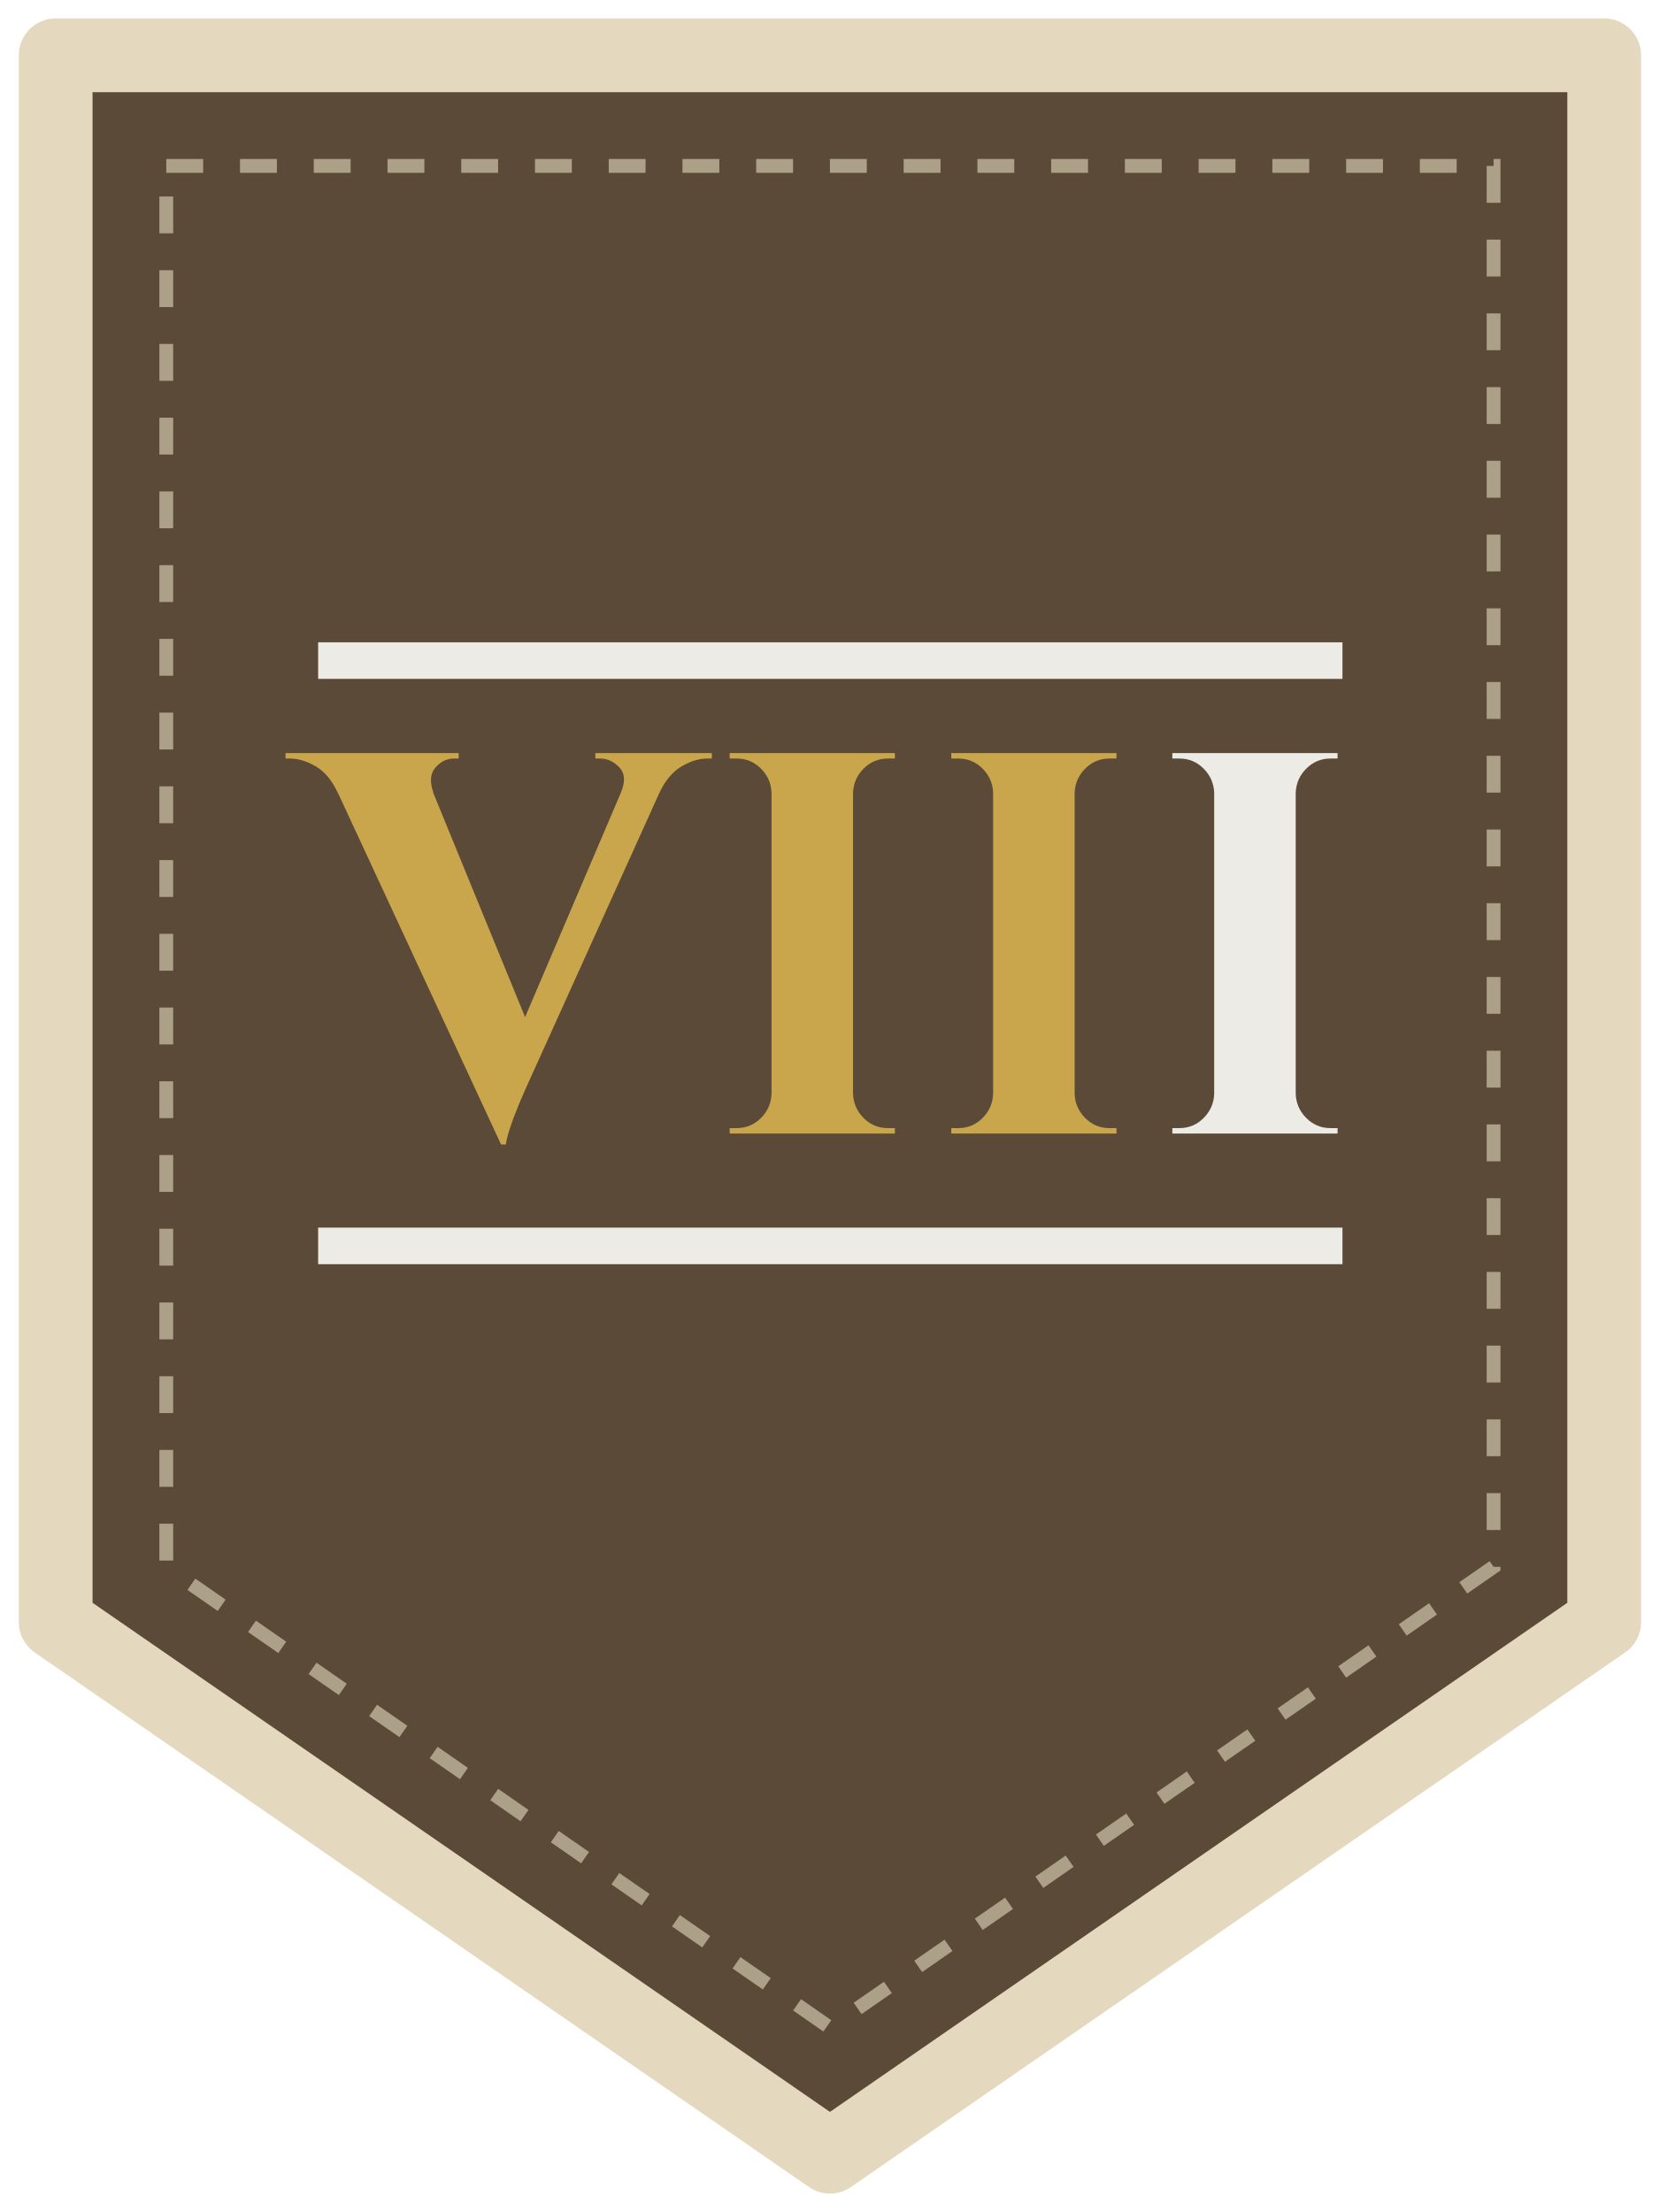
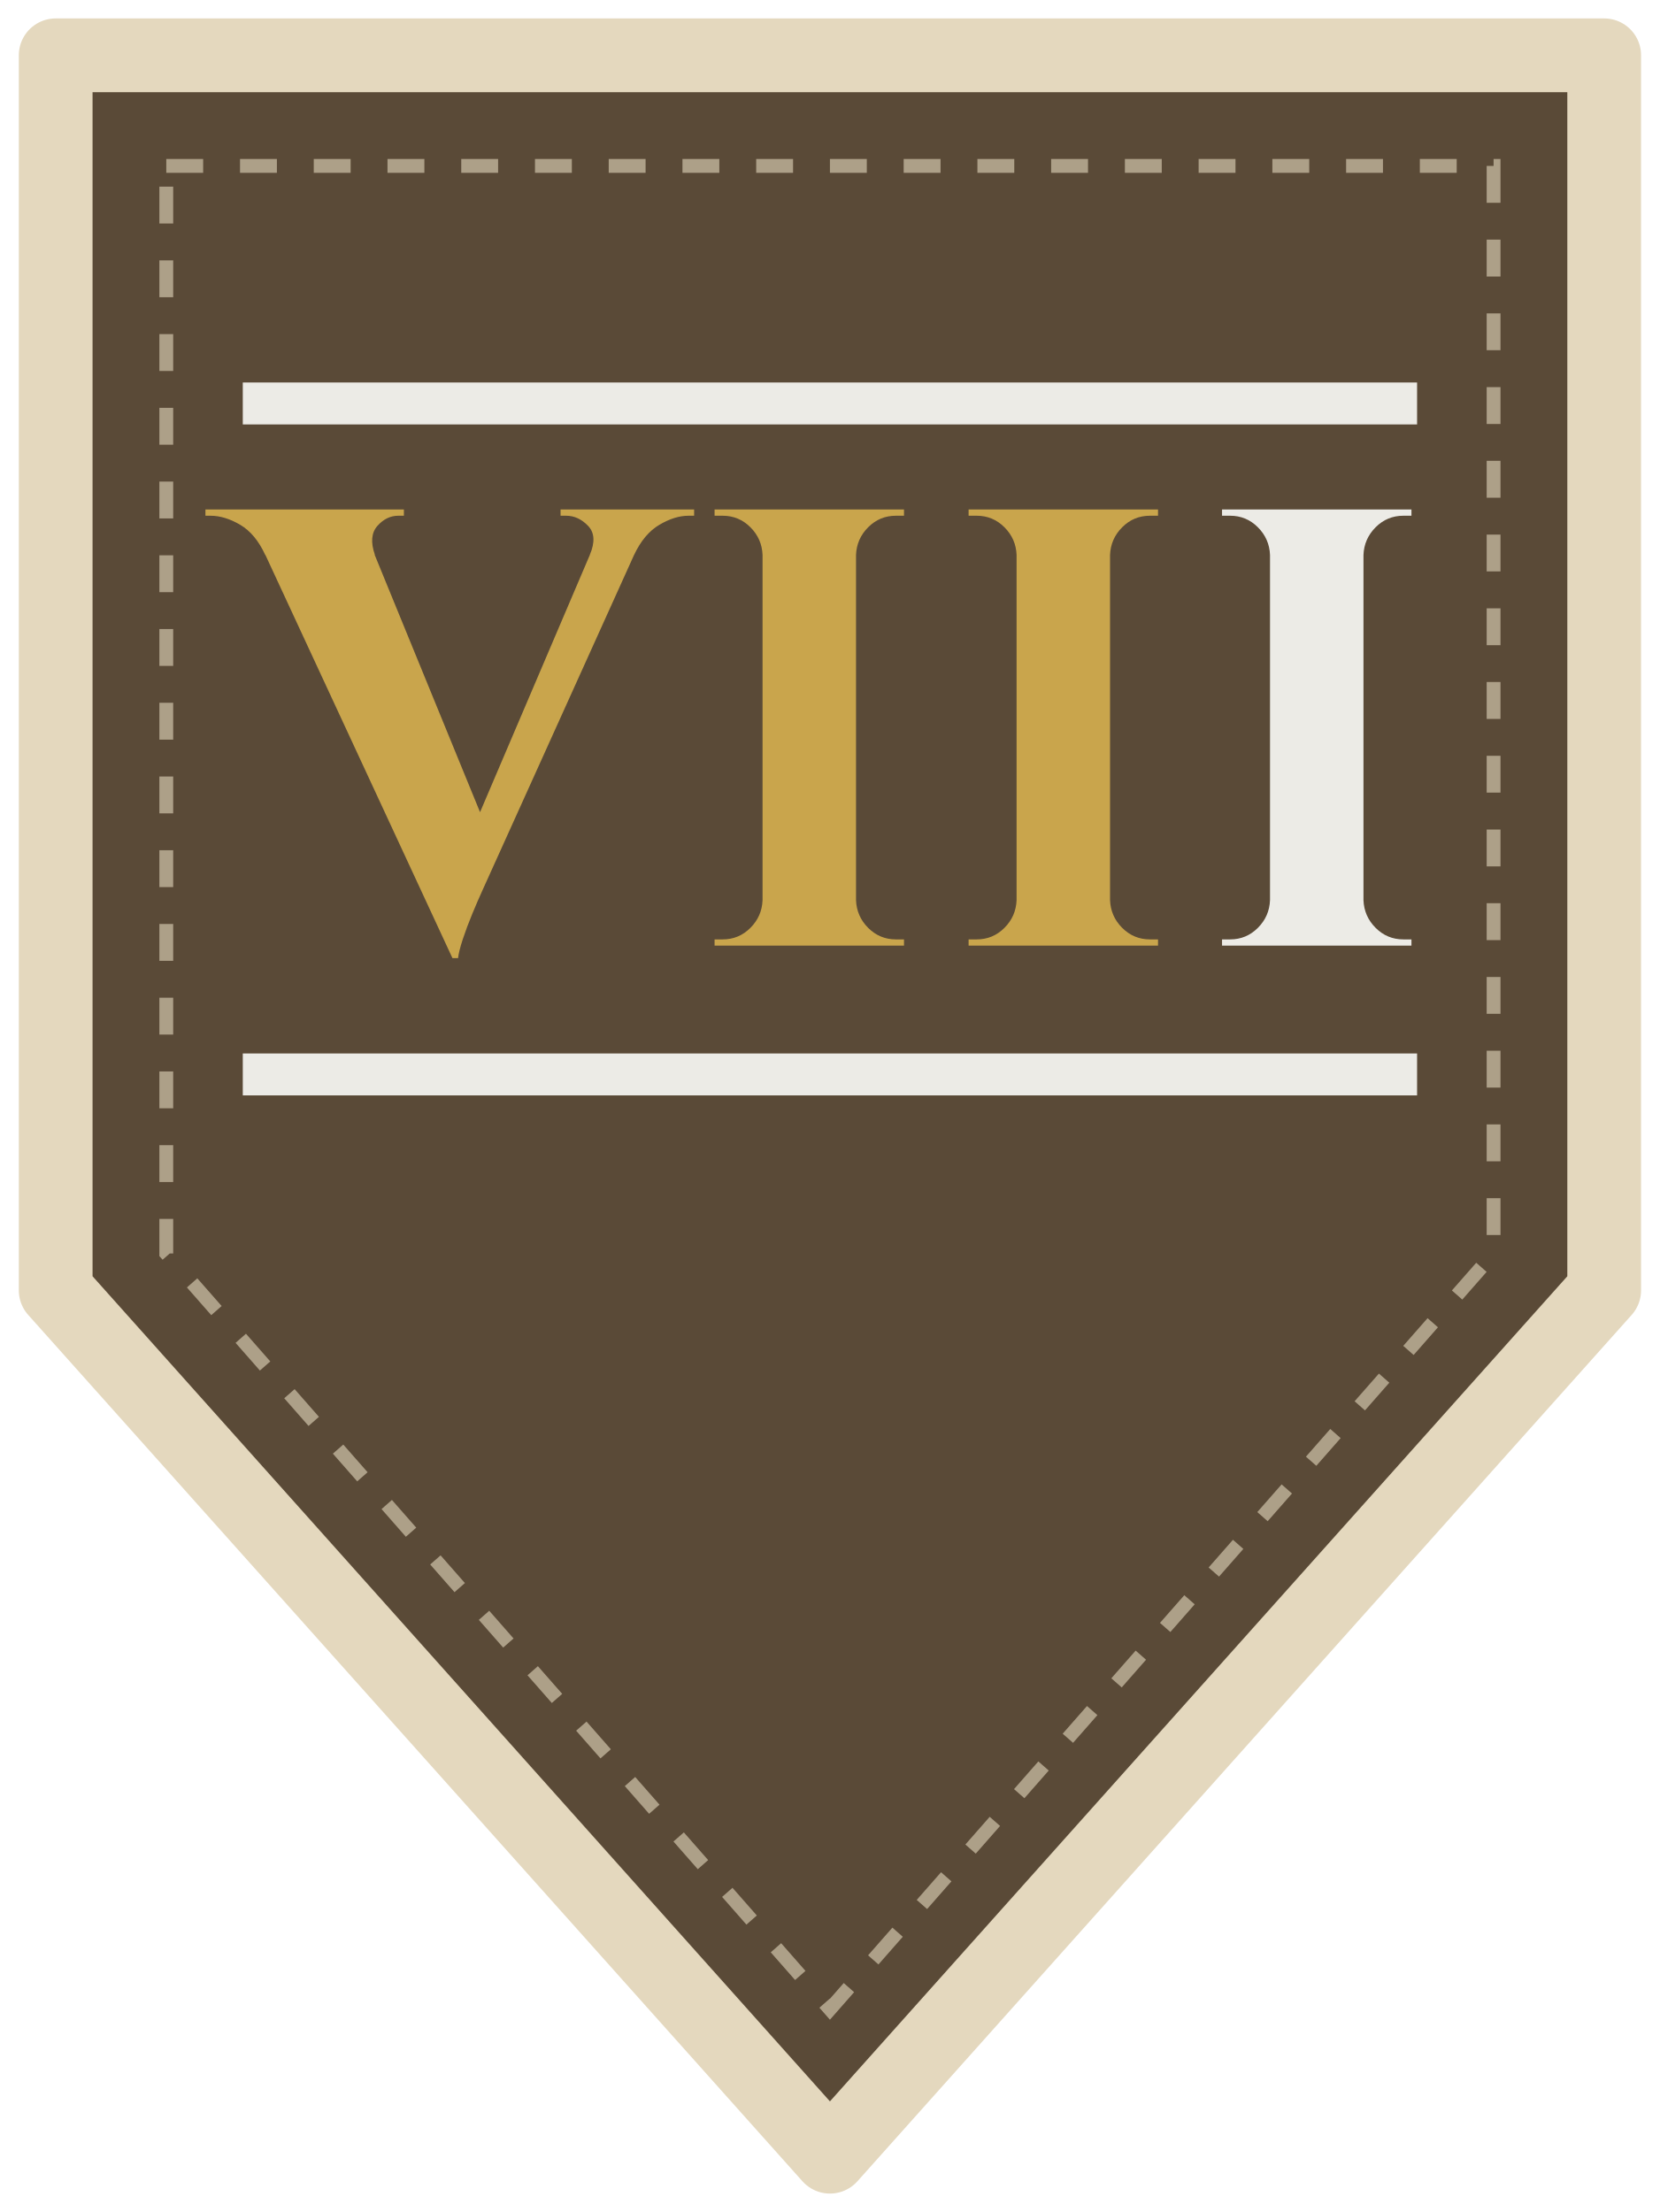
<svg xmlns="http://www.w3.org/2000/svg" viewBox="0 0 180 240" width="55mm" height="73.3mm">
-   <path d="M6 6 H174 V176 L90 234 L6 176 Z" fill="#5A4A37" stroke="#E4D8BE" stroke-width="8" stroke-linejoin="round" />
-   <path d="M18 18 H162 V170 L90 220 L18 170 Z" fill="none" stroke="#E4D8BE" stroke-width="1.5" stroke-dasharray="4 4" opacity="0.6" />
-   <g transform="translate(22 30) scale(0.567)">
+   <path d="M6 6 H174 V140 L90 234 L6 140 Z" fill="#5A4A37" stroke="#E4D8BE" stroke-width="8" stroke-linejoin="round" />
+   <path d="M18 18 H162 V136 L90 218 L18 136 Z" fill="none" stroke="#E4D8BE" stroke-width="1.5" stroke-dasharray="4 4" opacity="0.6" />
+   <g transform="translate(12 -4) scale(0.65)">
    <rect x="22" y="70" width="196" height="7" fill="#ECEBE6" />
    <path fill="#C9A54C" transform="translate(18.7 164.0) scale(0.104 -0.104)" d="M368.214 -20.071 36.965 694H216.068L429.498 172.675ZM368.214 -20.071 364.678 102.141 618.536 697H691.285L426.357 110.856Q423.928 105.392 416.303 88.642Q408.678 71.893 399.964 50.857Q391.25 29.821 384.839 10.393Q378.428 -9.036 377.214 -20.071ZM588.715 627.393Q601.536 657.393 585.929 673.696Q570.322 690 550.715 690H541.715V700H756.071V690Q756.071 690 751.571 690.0Q747.071 690 747.071 690Q725.071 690 700.375 675.5Q675.678 661 659.678 627ZM243.675 627.393 67.786 627Q52.179 661 27.483 675.5Q2.786 690 -20.214 690Q-20.214 690 -24.214 690.0Q-28.214 690 -28.214 690V700H290.282V690H281.282Q262.282 690 247.782 673.696Q233.282 657.393 243.675 627.393Z" />
    <path fill="#C9A54C" transform="translate(96.4 164.0) scale(0.104 -0.104)" d="M268.783 700V0H118.786V700ZM121.786 73V0H41.786V10Q41.786 10 48.286 10.0Q54.786 10 54.786 10Q80.786 10 99.286 28.5Q117.786 47 118.786 73ZM121.786 627H118.786Q117.786 653 99.286 671.5Q80.786 690 54.786 690Q54.786 690 48.286 690.0Q41.786 690 41.786 690V700H121.786ZM265.783 73H268.783Q269.783 47 288.283 28.5Q306.783 10 332.783 10Q332.783 10 338.783 10.0Q344.783 10 345.783 10V0H265.783ZM265.783 627V700H345.783V690Q344.783 690 338.783 690.0Q332.783 690 332.783 690Q306.783 690 288.283 671.5Q269.783 653 268.783 627Z" />
    <path fill="#C9A54C" transform="translate(138.8 164.0) scale(0.104 -0.104)" d="M268.783 700V0H118.786V700ZM121.786 73V0H41.786V10Q41.786 10 48.286 10.0Q54.786 10 54.786 10Q80.786 10 99.286 28.5Q117.786 47 118.786 73ZM121.786 627H118.786Q117.786 653 99.286 671.5Q80.786 690 54.786 690Q54.786 690 48.286 690.0Q41.786 690 41.786 690V700H121.786ZM265.783 73H268.783Q269.783 47 288.283 28.5Q306.783 10 332.783 10Q332.783 10 338.783 10.0Q344.783 10 345.783 10V0H265.783ZM265.783 627V700H345.783V690Q344.783 690 338.783 690.0Q332.783 690 332.783 690Q306.783 690 288.283 671.5Q269.783 653 268.783 627Z" />
    <path fill="#ECEBE6" transform="translate(181.1 164.0) scale(0.104 -0.104)" d="M268.783 700V0H118.786V700ZM121.786 73V0H41.786V10Q41.786 10 48.286 10.0Q54.786 10 54.786 10Q80.786 10 99.286 28.5Q117.786 47 118.786 73ZM121.786 627H118.786Q117.786 653 99.286 671.5Q80.786 690 54.786 690Q54.786 690 48.286 690.0Q41.786 690 41.786 690V700H121.786ZM265.783 73H268.783Q269.783 47 288.283 28.5Q306.783 10 332.783 10Q332.783 10 338.783 10.0Q344.783 10 345.783 10V0H265.783ZM265.783 627V700H345.783V690Q344.783 690 338.783 690.0Q332.783 690 332.783 690Q306.783 690 288.283 671.5Q269.783 653 268.783 627Z" />
    <rect x="22" y="182" width="196" height="7" fill="#ECEBE6" />
  </g>
</svg>
